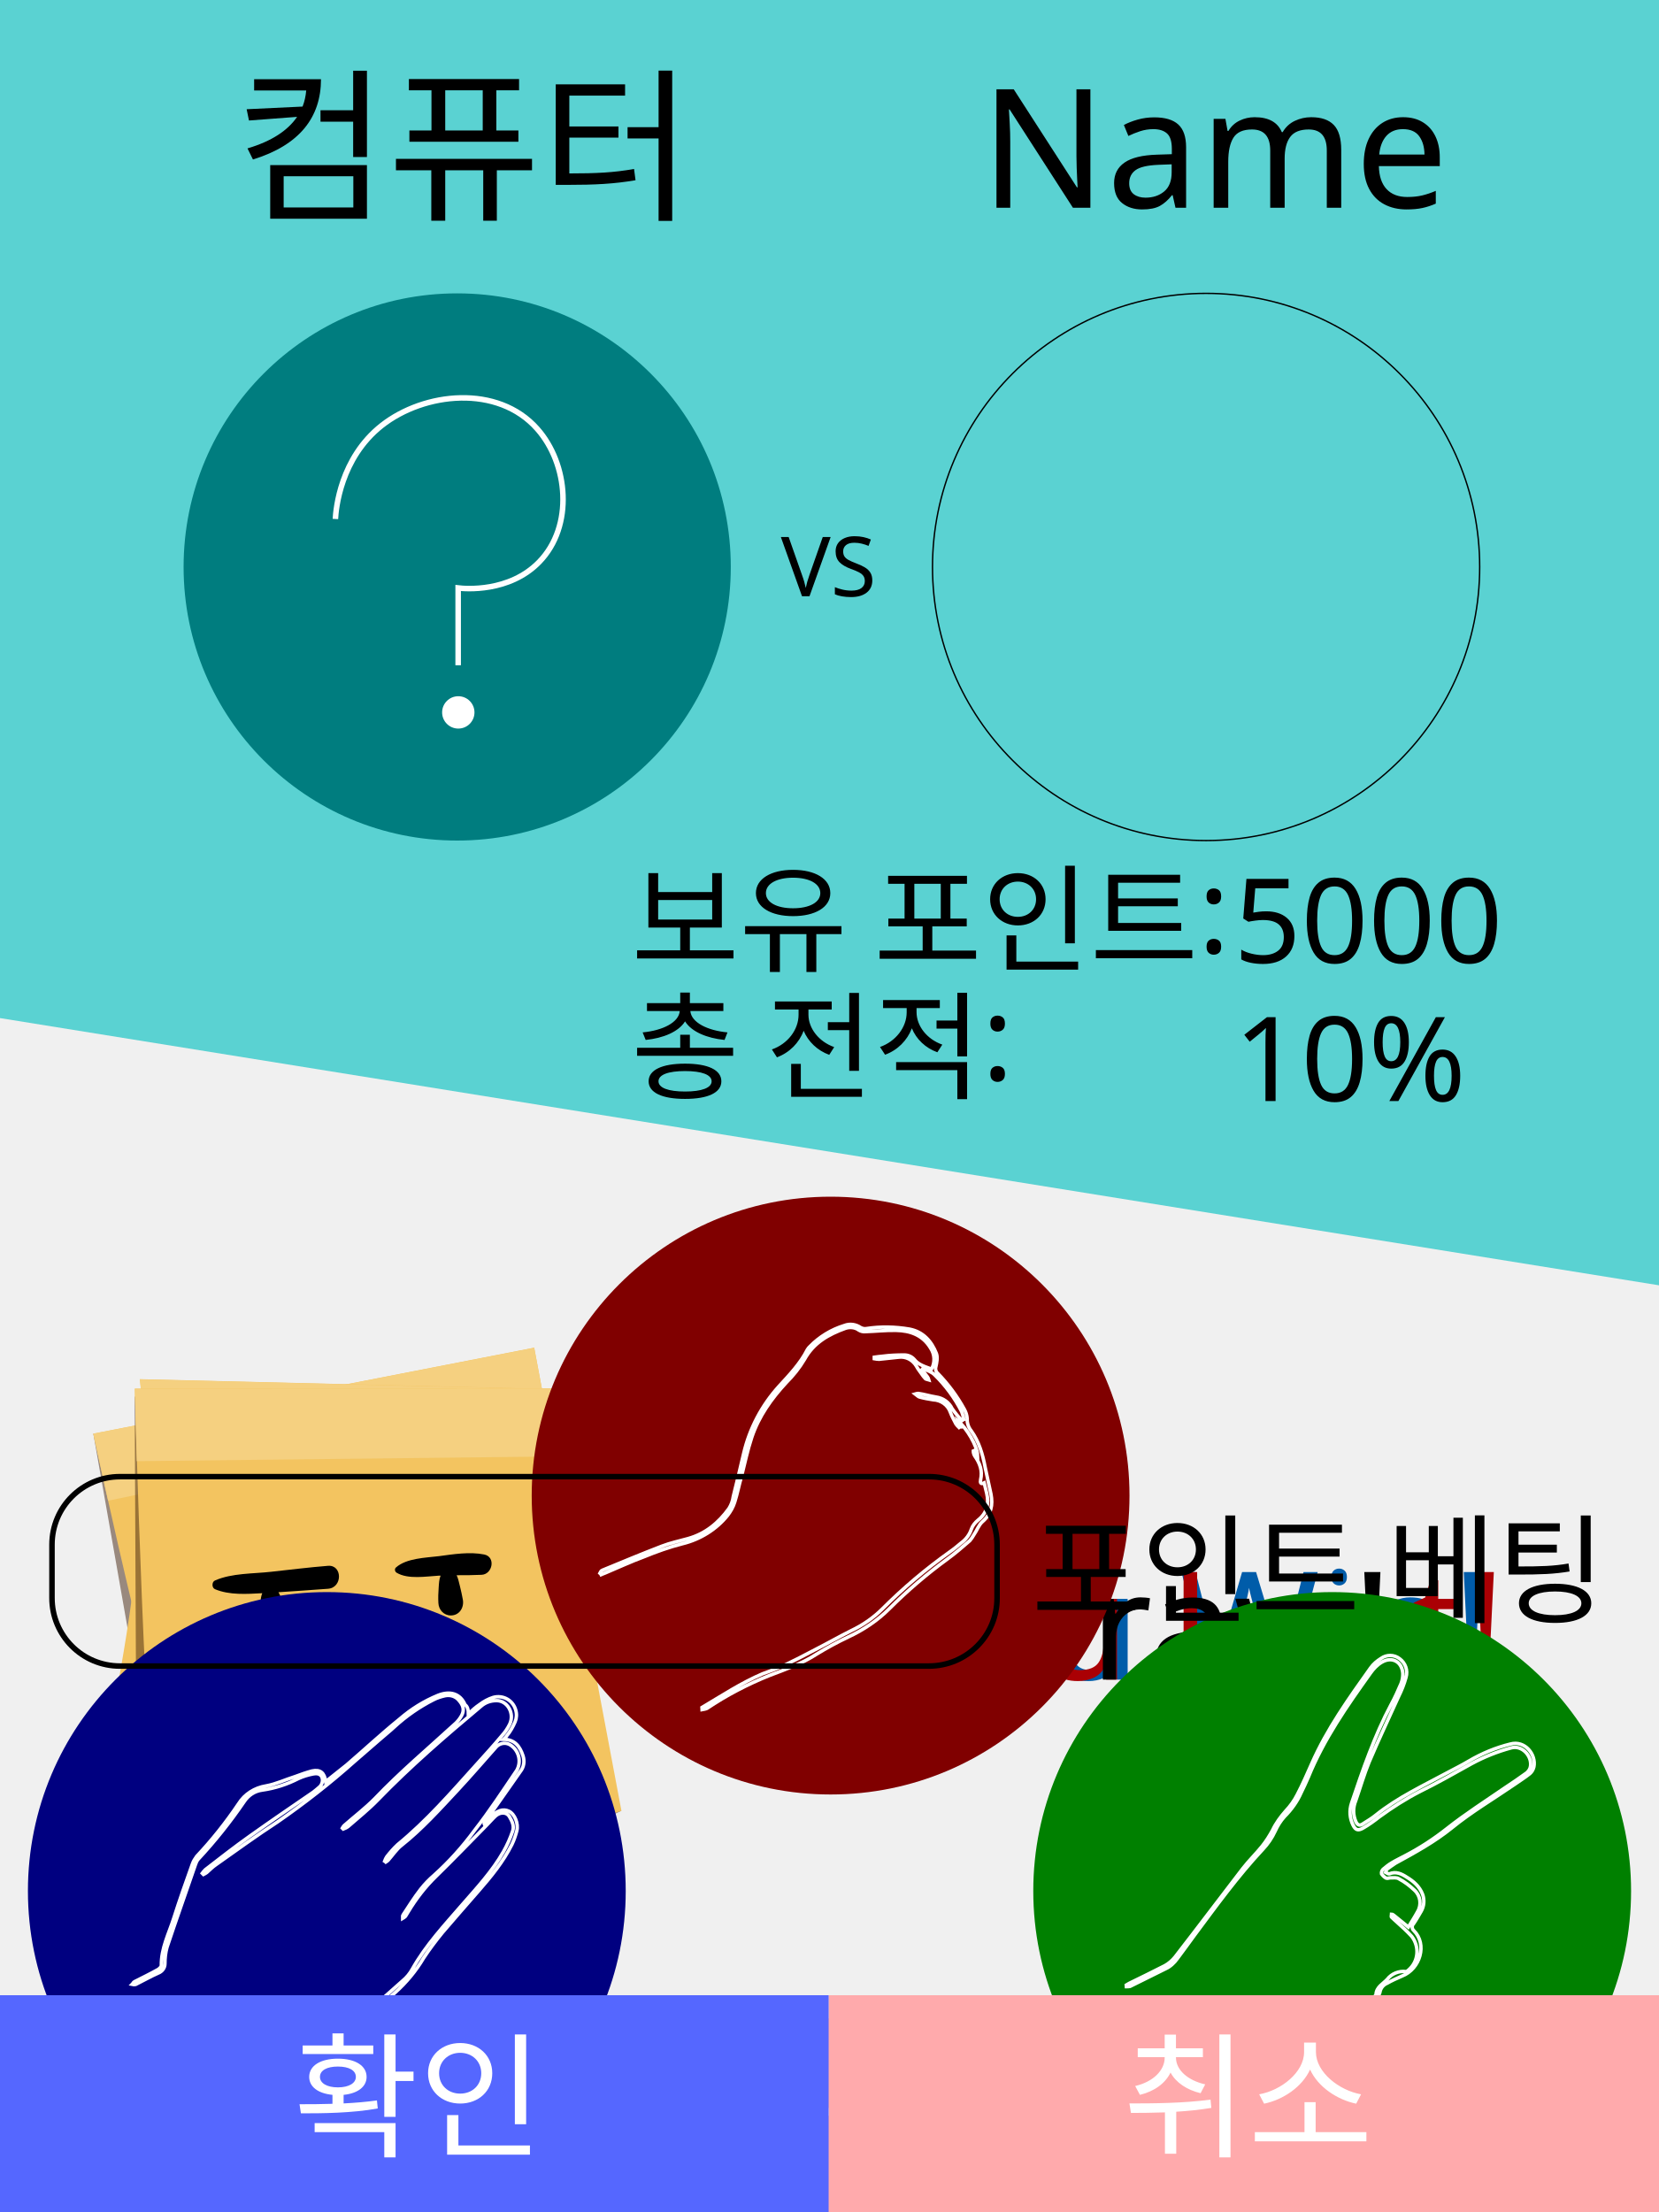
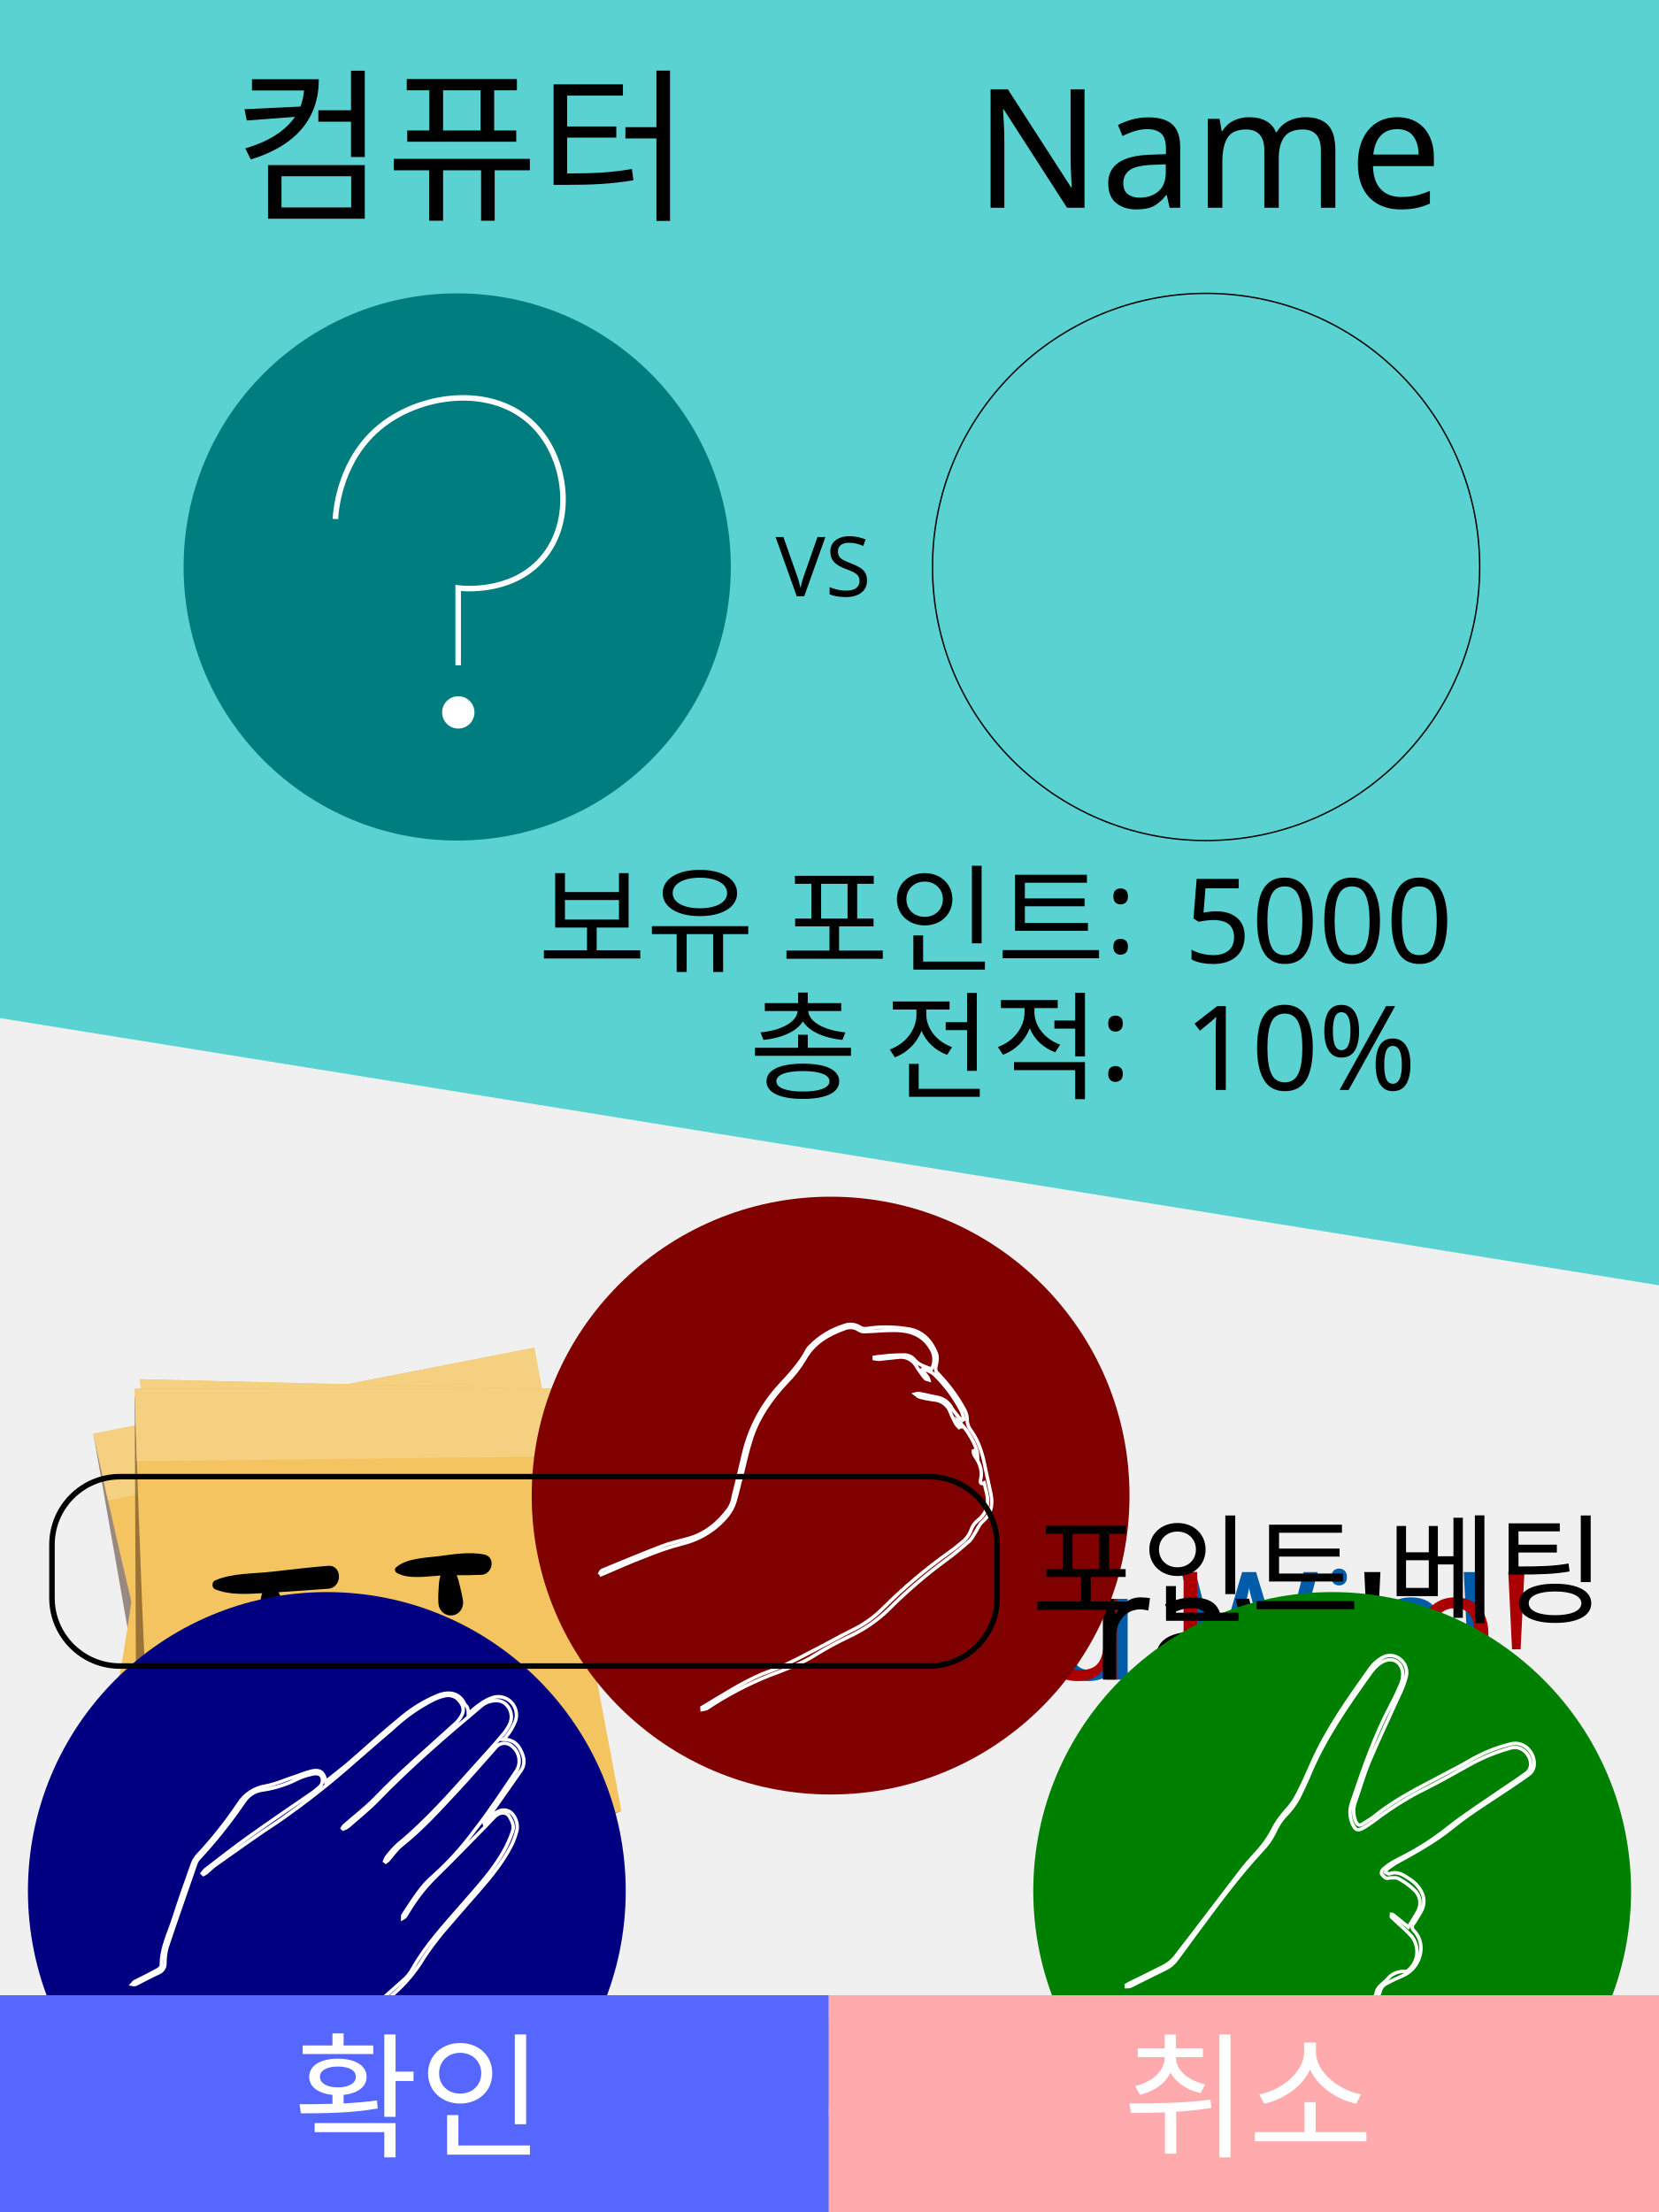
<svg xmlns="http://www.w3.org/2000/svg" version="1.1" id="레이어_1" x="0px" y="0px" viewBox="0 0 1200 1600" style="enable-background:new 0 0 1200 1600;" xml:space="preserve">
  <style type="text/css">
	.st0{fill:#5AD2D2;}
	.st1{fill:none;}
	.st2{opacity:0.5;fill:#42210B;enable-background:new    ;}
	.st3{fill:#F3C460;}
	.st4{fill:#F5D080;}
	.st5{fill:#005CA9;}
	.st6{font-family:'NanumBarunGothic';}
	.st7{font-size:108.928px;}
	.st8{fill:#AA0004;}
	.st9{fill:#FFAAAC;}
	.st10{fill:#FFFFFF;}
	.st11{font-family:'NanumBarunGothicBold';}
	.st12{font-size:79.555px;}
	.st13{fill:#008000;}
	.st14{fill:none;stroke:#FFFFFF;stroke-width:2.5;}
	.st15{fill:#800000;}
	.st16{fill:#000080;}
	.st17{fill:#5567FF;}
	.st18{font-size:98.38px;}
	.st19{font-size:86.16px;}
	.st20{fill:none;stroke:#000000;stroke-width:4;stroke-miterlimit:10;}
	.st21{font-size:120px;}
	.st22{fill:#007D7F;}
	.st23{fill:none;stroke:#FFFFFF;stroke-width:4;}
	.st24{fill:none;stroke:#000000;}
	.st25{font-size:60px;}
	.st26{font-size:85px;}
</style>
  <g id="Background">
    <polygon class="st0" points="1200,929.7 -0.7,736.3 -0.7,0 1200,0  " />
    <polygon class="st1" points="-0.7,738.4 1200,931.7 1200,1668 -0.7,1668  " />
  </g>
  <g id="result">
    <g id="win">
      <g>
        <g>
          <path class="st2" d="M67.5,1037l57.8,328.3c0,0,214.3-3.5,324.2-55.5L67.5,1037z" />
          <path class="st3" d="M67.5,1037c0,0,52,243.8,80,306.4c0,0,145.8,20.2,302-33.6l-63.1-335L67.5,1037z" />
          <path class="st4" d="M78.2,1085.5c-6.6-29.2-10.7-48.5-10.7-48.5l318.9-62.1l8.4,44.9L78.2,1085.5z" />
        </g>
        <g>
          <path class="st5" d="M215.1,1177.2c15.1-8.2,21.7-28.2,21.4-44.3c-0.3-14.8-11.5-41.6-30.9-35.7c-1.7,0.5-2.7,2.5-1.7,4.1      c6.5,10.3,16.3,15.3,17.7,28.5c1.2,10.8-2.1,22.9-9.6,30.9c-8.4,8.9-18.5,4.5-26.2-2.9c-13.9-13.3-8.1-38.8,10.3-45      c2.5-0.8,1.9-4.2-0.6-4.4c-5.8-0.5-9.3-1.5-14.8,1.2c-5.3,2.7-9,6.6-12.3,11.5c-6.6,10.2-5.7,25.3-0.6,35.8      C176.2,1174.7,196.5,1187.3,215.1,1177.2z" />
          <path class="st5" d="M191.9,1139c-1.3,1.8-1.2,4.2-0.8,6.2c0.5,2.8,3.6,4.7,6.2,4.7c2.6,0,5-1.7,6-4.1c0.6-0.9,0.9-1.9,1-3.1      c0.2-0.8,0.2-1.6-0.1-2.5c-0.4-1.5-1.4-2.7-2.7-3.5c-1.2-0.7-2.4-1.2-3.8-1.2c-0.6,0-1.3,0.1-1.9,0.3      C194.1,1136.3,192.9,1137.7,191.9,1139z" />
          <path class="st5" d="M306.5,1152.1c33.2-5.2,35.2-60,9.7-75.6c-1.7-1.1-3.6,1-2.7,2.7c8.5,15.4,19.3,50-4.7,58.1      c-11.8,4-24.9-5.2-30.4-15c-2.7-4.9-3.3-10.9-2.3-16.3c0.8-4.3,5.5-12.6,9.5-14.8c2.5-1.4,0.7-4.8-1.8-4.3      c-4,0.7-6.8,0.1-10.8,1.9c-3.6,1.7-6.1,5.4-8.1,8.7c-4.5,7.6-4.3,16.9-2.3,25.1C267.3,1141.2,287.5,1155.1,306.5,1152.1z" />
          <path class="st5" d="M295.3,1121.8c1.9,0,3.8-0.8,5.1-2.1c0.9-0.9,1.5-2,1.9-3.2c0.3-1.3,0.3-2.6,0-3.9      c-0.1-0.4-0.1-0.8-0.2-1.1c-0.3-1.2-0.9-2.2-1.8-3.1c-1.3-1.3-3.1-2.1-5-2.1c-1.3,0-2.5,0.3-3.6,1c-1.4,0.8-3,2.5-3.3,4.2      c-0.1,0.4-0.1,0.8-0.2,1.1c-0.3,2-0.3,3.8,0.7,5.6C290.3,1120.4,292.7,1121.8,295.3,1121.8z" />
          <path class="st5" d="M358.4,1178.5c-1.7-4.7-8.4-5.2-10,0c-0.1,0.5-0.2,1-0.4,1.5c-26.4,3.7-52.8,12.7-78.5,19.3      c-15.2,3.9-30.5,7.5-45.9,10.6c-12.2,2.5-26.3,3.4-38.1,8c-3.4-0.3-7.1,2.9-6.2,7c6.7,30,29.3,56,54.1,73      c25,17.2,55.9,21.4,83.8,8.9c22.1-9.9,34.2-32.5,39.7-55c3-12.1,4.1-24.7,4.6-37.2C362,1202.4,362.7,1190,358.4,1178.5z       M346,1208.3c-0.1,10.5-0.8,21-2.5,31.3c-3.3,20-11.2,39.4-29.3,50c-23.2,13.7-50.8,7.2-72.3-6.3c-21.9-13.7-37.6-35-49.7-57.4      c9.7,0.7,20.1-1.4,29.2-2.6c15.5-2.1,31-5.3,46.3-8.6c15.1-3.2,30-6.8,45-10.5c11-2.7,22.4-4.7,33.5-7.7      C346,1200.4,346.1,1204.3,346,1208.3z" />
        </g>
      </g>
      <rect x="596" y="1123.2" class="st1" width="541.6" height="123.8" />
      <text transform="matrix(1 0 0 1 635.4898 1214.88)" class="st5 st6 st7">You Win!</text>
    </g>
    <g id="lose">
      <g>
        <g>
          <path class="st2" d="M415.9,1011l-9.6,340.3L81.8,1335c0,0,34.6-208.3,39.1-272.3C125.5,998.7,415.9,1011,415.9,1011z" />
          <path class="st3" d="M416,1005.2c0,0-14.6,292.9-25.9,336l-327.7-18.6c0,0,53.7-200.5,38.8-325L416,1005.2z" />
          <path class="st4" d="M104.1,1046.9c-0.2-13.6-1.5-36.9-3-49.2l314.8,7.6c0,0-1.4,29.6-2.7,52.4L104.1,1046.9z" />
        </g>
        <g>
          <path class="st8" d="M221.2,1177.4c3.7,0.3,6.1-4.4,4.2-7.4c-5.7-9.3-13.9-14.9-22.3-21.6c-9.6-7.8-18.7-16.1-26.9-25.4      c-9.3-10.6-25.2,5.2-15.5,15.5c8.4,8.9,17.6,16.9,27.5,24.1C198.5,1169.9,208.4,1176.5,221.2,1177.4z" />
          <path class="st8" d="M344.6,1123.1c-10.8,6.9-21.5,14.2-32.3,21.3c-10,6.6-21.6,13.4-29.2,22.8c-5.4,6.7,1.2,15.4,9,11.7      c10.4-4.9,19.9-12.1,29.9-17.9c11.1-6.5,22.7-12.2,33.6-19C367.5,1134.5,356.5,1115.6,344.6,1123.1z" />
          <path class="st8" d="M289.9,1123.4c19.7,10.2,46.4-15.6,56.6-30.2c5.5-7.8-7.1-17.5-13.2-10.2c-6.1,7.2-11.8,14.4-19.4,20.1      s-17.7,7.6-24.8,13.8C287.1,1118.7,287.6,1122.3,289.9,1123.4z" />
          <path class="st8" d="M197,1115.5c4.9,3.4,10.9,5.9,16.8,6.8c6.5,1,11.3-0.8,17.5-2.2c4-0.9,3.8-6.8,0-7.9      c-7.2-2-16.8-7.3-22.7-11.9c-7.5-5.9-10.2-15.2-17.6-20.7c-5.9-4.4-12.2,1.8-13,7.4C176.6,1098.4,188.7,1109.7,197,1115.5z" />
          <path class="st8" d="M318.3,1240.5c-17.4,5.3-34.8,11-52,17l0,0c-1.6-4.8-4-9.3-5.6-14.1c-0.8-2.3-1.3-4.7-1.7-7      c7-0.8,14.1-1.8,21.2-3.1c0,4,0.5,8.1,2.8,11.1c5,6.6,14,4.1,15-4.1c0.4-3.5-1.1-7-1.9-10.3v-0.1c5.9-1.5,11.6-3.2,17.2-5.2      c13.1-4.7,8-24.4-5.8-21c-22.2,5.4-43.9,11-66.4,14.8c-11.3,1.9-22.6,3.1-33.9,4.5c-11,1.4-23.7,0.8-34.1,4.8      c-4.4,1.7-4.4,7.3,0,9c1,0.4,2,0.7,3,1c-0.9,1-1.6,2.2-1.6,3.6c-0.4,8,1.4,16.2,1.7,24.2c0.4,9.6-0.3,19-1,28.5      c-0.8,10,10.4,12.1,16.5,7.1c20.4-3.3,40.8-12.9,60.2-19.3c23.9-7.9,48.1-15,72.4-21.3C336.8,1257.2,331.1,1236.7,318.3,1240.5z       M203,1239.8c0,3.5,0.5,7.1,0.8,10.5c0.8,7.3,1.4,14.7,3.1,21.9c0.6,2.7,2,4.6,3.6,5.8c-5.1,2.2-10.2,4.6-14.9,7.3      c0.5-15.4-2.1-34.5-11-45.9C190.7,1240.1,197,1239.9,203,1239.8z M227.6,1271.4c0.3-1.5,0.4-3.1,0-4.9      c-1.4-6.3-3.1-12.5-4.7-18.7c-0.7-2.7-1.3-5.5-2.1-8.3c7.6-0.3,15.1-0.9,22.6-1.5c0.3,0,0.6-0.1,0.8-0.1      c-0.5,8.9,2,18.8,6.4,25.2c-1.3,0.5-2.7,1-4,1.4C240.5,1266.8,234.1,1269,227.6,1271.4z" />
        </g>
      </g>
      <rect x="596" y="1123.2" class="st1" width="541.6" height="123.8" />
-       <text transform="matrix(1 0 0 1 627.8111 1214.88)" class="st8 st6 st7">You Lost!</text>
+       <text transform="matrix(1 0 0 1 627.8111 1214.88)" class="st8 st6 st7">You Lose!</text>
    </g>
    <g id="draw">
      <g>
        <g>
          <path class="st2" d="M97.4,1010.2l1.6,340.4l324.8-8.7c0,0-29.7-209-32.7-273.1C388.1,1004.7,97.4,1010.2,97.4,1010.2z" />
          <path class="st3" d="M97.5,1004.4c0,0,7.7,293.2,18,336.5l328.1-10.9c0,0-49-201.8-31.2-325.8L97.5,1004.4z" />
          <path class="st4" d="M408.3,1053.4c0.6-13.6,2.3-36.8,4.1-49.1l-314.9,0.2c0,0,0.7,29.6,1.4,52.4L408.3,1053.4z" />
        </g>
        <g>
          <path d="M350.2,1124.4c-10.5-2.1-22.2-0.2-32.6,1.2c-9.7,1.2-23.5,1.4-31.2,8.2c-1.2,1.1-0.8,3,0.5,3.8c8.4,5,21.4,2.6,30.7,2.1      c0.4,0,0.7,0,1.1,0c-1.1,2.6-1.2,5.8-1.4,8.7c-0.3,3.7-0.4,7.4-0.2,11.1c0.2,4.9,3.9,9,9,9c6.2,0,9.7-5.7,8.7-11.4      c-0.6-3.2-1.3-6.5-2.1-9.7c-0.7-2.6-1.2-5.5-2.4-8c6,0,12,0,18-0.3C356.3,1138.8,358.8,1126.1,350.2,1124.4z" />
          <path d="M203.6,1183.2c4.6-2.7,5.2-7.8,3.2-12.3c1.3,3-0.1-1.3-0.3-2.2c-0.6-2.2-1.1-4.4-1.6-6.6c-0.8-3.4-1.6-7.3-3.5-10.4      c11.9-0.7,23.9-1.7,35.8-2.5c10.7-0.7,10.6-17.5,0-16.6c-13.7,1.1-27.3,2.8-41,4.3c-13.2,1.5-28.4,0.9-40.7,6.3      c-2.4,1-2.4,5.3,0,6.3c10.5,4.4,22.9,3.5,34.2,2.9c-1.6,3.9-1.4,8.9-1.1,13c0.3,5.1,0.7,9.9,2.8,14.6      C193.3,1184.4,199.8,1185.4,203.6,1183.2z" />
          <path d="M342.9,1247.4c-1.2,0.9-2.3,1.9-3.4,3c-23-15.1-52.2-21.8-79.5-21.2c-23.2,0.6-57.6,14.1-55.4,42.3      c-3.9-0.3-7.8,0.6-11,3.5c-1.7,1.6-0.6,3.9,1.2,4.7c2.9,1.2,6.2,1.5,8.9,3c2.9,1.5,4.1,4.3,5.8,6.9c1.8,2.6,4.6,4,7.8,3.2      c3.3-0.9,6.2-5,4.8-8.5c-1.8-4.4-5.7-8.3-10.2-10.6c4.6-10.1,7-19,17.2-25.3c10.1-6.2,22.9-7,34.5-6.5      c21.4,0.9,49.1,8.7,65,23.7c0.1,0.1,0.3,0.3,0.4,0.4c-0.4,0.8-0.8,1.6-1.1,2.4c-3.8,8.3,8.2,15.7,12.5,7.3      c3.8-7.5,7-17.4,6.8-25.9C347.1,1247.9,344.7,1246.1,342.9,1247.4z" />
        </g>
      </g>
      <rect x="596" y="1123.2" class="st1" width="541.6" height="123.8" />
      <text transform="matrix(1 0 0 1 708.9615 1214.88)" class="st6 st7">Draw!</text>
    </g>
    <g id="init">
      <rect y="1460" class="st9" width="1200" height="140" />
      <text transform="matrix(1 0 0 1 459.672 1561.863)" class="st10 st11 st12">돌아가기</text>
    </g>
  </g>
  <g id="selection">
    <g id="scissor">
      <circle class="st13" cx="963.6" cy="1367.8" r="216.2" />
      <path class="st14" d="M885.1,1512.3c0.2,0.4,0.2,0.9,0.4,1.3c1.3,0,2.4-0.4,3.5-0.9c5.5-2.9,10.8-6,16.3-8.8    c1.3-0.7,2.9-1.3,4.4-1.8c3.7-0.7,7.5-1.8,11-3.1c7.7-4,15.2-8.2,22.7-12.8c19.2-12.1,35.3-27.8,52.9-42.1    c0.9-0.7,1.5-1.8,1.8-2.9c0.4-2.9,2.4-5.5,5.1-6.6c3.5-2,7.3-3.7,11-5.3c13-5.1,18.5-22.9,8.4-32.9c-1.3-1.1-1.5-3.3-0.4-4.6    l0.2-0.2c2-2.9,3.7-6,5.5-9c2.2-3.7,2.6-8.4,1.1-12.4c-2.2-5.7-6.6-9.5-11.5-12.4c-3.7-2.4-7.7-4.4-12.6-2.4    c-0.7,0.2-1.8-0.7-2.6-1.1c0.4-0.9,0.4-2,1.1-2.4c2-1.5,4-2.9,6-4.2c14.1-7.7,28.2-15.4,40.8-25.6c14.1-11.5,30.2-21,45.2-31.3    c3.7-2.6,7.7-5.1,11.2-7.9c1.5-1.3,2.4-2.9,2.9-4.9c1.8-8.8-6.4-19.4-17-16.5c-10.6,2.6-20.7,6.8-30.2,12.4    c-4.9,2.9-9.7,5.3-14.6,7.9c-17.9,9.7-36.6,18.3-52.5,31.1c-2.9,2.4-6.4,4.4-9.5,6.4c-2.2,1.5-3.7,0.9-4.9-1.5    c-2.2-4.9-2.2-10.4-0.2-15.2c3.3-9.5,6-19,9.7-28c6.8-16.1,14.3-31.8,21.4-47.6c2.2-4.4,4-9,5.3-13.7c1.5-5.1-0.4-10.4-4.6-13.5    c-4-3.1-9.5-3.1-13.5-0.2c-2.9,1.8-5.5,4-7.5,6.8c-15.7,22.1-31.5,44.1-42.6,69.3c-3.3,7.5-6.6,15-10.4,22.3    c-2.2,4.4-5.1,8.4-8.4,11.9c-3.7,4.2-7.1,8.8-9.5,13.9c-2.2,4-4.6,7.9-7.5,11.5c-4.4,5.5-9.7,10.6-14.1,16.3    c-16.3,21.2-32.4,42.6-49,64c-2,2.4-4.4,4.6-7.3,6.2c-8.6,4.4-17.2,8.6-25.8,12.8c-0.7,0.4-1.5,0.9-2.2,1.3c0,0.4,0.2,0.7,0.2,1.1    c0.9,0,1.8,0,2.6-0.2c8.6-4.2,17.2-8.6,25.8-12.8c3.3-1.5,6.2-4.2,8.4-7.3c4-5.5,8.2-11,12.1-16.5c15.9-21.4,31.5-43,49.8-62.6    c3.5-3.7,6.6-8.2,8.8-13c1.8-4,4-7.5,6.8-10.6c5.1-5.1,9.3-11,12.1-17.4c1.8-3.7,3.5-7.3,5.1-11c11.2-27.6,28-51.6,45-75.4    c2.2-3.1,4.9-6,8.2-7.9c7.5-4.4,14.8-0.2,15.2,8.4c0,2.4-0.4,4.9-1.3,7.1c-2.2,5.1-4.4,10.1-7.1,15    c-12.1,22.7-20.5,47.2-28.7,71.5c-1.8,5.3-1.3,11,1.1,15.9c1.8,3.5,3.5,4.2,7.1,2.2c4.2-2.4,8.2-5.3,11.9-8.2    c9.3-6.8,19-13,29.3-18.3c12.6-6.2,24.9-13.2,37.3-20.1c9-4.9,18.7-8.8,28.7-11.5c7.7-2.2,15,5.5,14.1,13c-0.2,2-1.3,3.7-2.9,5.1    c-5.1,3.7-10.1,7.1-15.4,10.6c-14.1,9.7-28.7,19-42.1,29.6c-9.5,7.5-19.6,14.1-30.2,19.6c-3.3,1.8-6.6,3.3-9.9,5.3    c-2.2,1.3-4.2,2.9-6.2,4.6c-0.9,0.9-1.3,2.2-1.1,3.3c0.9,1.3,2,2.4,3.3,3.1c0.9,0.4,2.2-0.2,3.1-0.2c2.2,0,4.6-0.4,6.2,0.7    c4.2,2.2,7.9,5.1,11.2,8.2c4.4,4,5.3,10.6,2.2,15.7c-2,3.7-4.2,7.1-6.6,11c-3.7-3.1-7.1-5.7-10.6-8.6c-0.4-0.2-0.9-0.7-1.5-0.7    c0,0.7-0.4,1.5-0.2,2c1.3,1.3,2.6,2.4,4,3.7c3.7,3.3,7.3,6.6,10.8,10.4c5.7,7.5,4.9,18.1-2.4,24.3c-0.7,0.4-1.3,1.3-1.8,1.1    c-5.1-0.7-10.4,1.5-13.5,5.5c-2.9,3.3-7.9,5.5-8.2,11c0,0.7-1.1,1.5-1.8,2.2c-9.5,7.9-18.5,16.1-28.2,23.8    c-17.9,14.1-35.5,28.2-58.5,33.7C899.4,1503.1,892.3,1508.6,885.1,1512.3z" />
    </g>
    <g id="rock">
      <circle class="st15" cx="600.8" cy="1081.8" r="216.2" />
      <path class="st14" d="M507.7,1235.1c0,0.4,0.2,0.9,0.2,1.5c1.1-0.2,2.4-0.4,3.5-0.9c14.1-9.5,29.3-17.4,45.2-23.8    c11.5-4.4,23.2-8.4,33.7-15.2c7.5-4.6,15.2-8.8,23.2-12.6c11-5.1,21.2-11.9,29.8-20.5c13-13,27.1-25.1,42.1-36    c5.5-4,10.8-8.6,16.1-13.2c1.1-1.3,2-2.6,2.9-4.2c2.2-3.1,3.5-7.1,6.2-9.5c6.4-5.5,7.7-12.1,6.2-19.9c-1.3-6.4-2.9-13-4.2-19.4    c-1.8-9.5-4.4-18.5-10.1-26.5c-2-2.4-3.1-5.7-2.9-8.8c-0.2-2.4-0.9-4.6-2-6.6c-5.3-9.7-11.7-18.3-19.4-26.2    c-1.3-1.1-1.8-3.1-1.3-4.6c0.7-3.1,1.5-6.8,0.4-9.7c-3.5-8.8-9.5-15.7-19.4-17.6c-10.4-1.8-21-2-31.3-0.4c-1.3,0.2-2.6,0-4-0.7    c-3.5-2.4-7.9-3.1-11.9-1.5c-9.5,2.9-18.1,8.2-24.9,15.2c-0.7,0.7-1.3,1.3-1.8,2.2c-5.1,10.1-13,18.3-20.5,26.5    c-12.6,13.9-21.4,30.7-25.6,48.7c-2.4,10.4-4.9,20.7-7.5,31.1c-0.4,3.1-1.5,6-3.1,8.6c-7.5,10.4-17,18.3-29.6,21.8    c-6.4,1.8-12.8,3.1-19,5.5c-14.3,5.5-28.7,11.5-43,17.4c-0.9,0.2-1.3,1.3-1.8,2.2c0.2,0.2,0.7,0.4,0.9,0.9c0.9-0.4,2-0.7,2.9-1.1    c9.5-4,18.5-8.2,28-11.7c9-3.7,18.5-7.1,28-9.5c12.8-3.1,24.5-10.4,32.6-20.5c2.2-2.9,4-6,5.1-9.5c2-6.2,3.1-12.4,4.9-18.5    c2.4-9.5,4.4-19.2,7.5-28.5c5.1-15.2,14.1-27.8,24.9-39.5c5.1-5.1,9.5-10.6,13.2-16.8c6.6-12.1,17.4-18.1,29.6-22.5    c3.3-1.1,7.1-0.7,9.7,1.3c1.5,0.9,3.1,1.3,4.9,1.1c7.3-0.2,14.8-1.1,22.1-0.9c10.1,0.2,19.2,3.3,24.9,12.8    c3.1,4.6,3.3,10.4,0.7,15.2c-4.6-1.8-9.3-2.9-12.6-7.1c-1.8-2-4.4-3.1-7.1-3.1c-5.3,0-10.4,0.2-15.7,0.9c-2,0.2-4,0.4-6,0.7    c0,0.4,0,0.7,0,1.1c1.1,0.2,2.4,0.4,3.5,0.4c4.6-0.4,9.5-1.1,14.1-1.5c5.1-0.7,10.1,1.8,12.8,6.4c1.1,2,2.4,3.7,3.7,5.5    c0.9,1.3,1.8,2.6,2.9,3.7c0.4,0.4,1.5,0.4,2.4,0.7c-0.2-0.7-0.4-1.3-0.9-2c-1.3-1.8-2.6-3.5-4-5.3c0.2-0.2,0.4-0.4,0.7-0.9    c2.9,1.5,6.2,2.4,8.4,4.6c7.9,7.7,14.6,16.8,19.6,26.7c0.7,2,1.3,3.7,1.5,5.7c-0.4,0.2-0.9,0.4-1.3,0.7c-2.6-2.6-4.9-5.5-7.1-8.6    c-2.2-4.6-6.6-7.7-11.7-8.4c-4.4-0.7-8.4-2-12.8-2.6c-0.7,0-1.5,0.2-2.2,0.4c1.5,1.1,2.2,2,3.1,2.2c3.3,0.9,6.6,1.5,9.9,2    c5.5,0.2,10.6,3.7,12.4,9c1.1,2.9,2.6,5.7,4,8.4c0.7,0.9,1.3,1.8,2.2,2.6c0.2-0.2,0.7-0.4,0.9-0.4l-1.5-4.2    c6.2,4.9,13.9,18.3,14.1,24.5c-0.9-1.3-1.3-2.2-2-3.3c-0.4,0.2-0.7,0.2-1.1,0.4c0,1.3,0.4,2.6,1.1,3.7c3.7,5.3,5.7,10.6,4.2,17.2    c-0.4,2,0,3.5,2.6,2.2c0.7,2.6,1.1,5.1,1.8,7.5c1.8,7.7,0.2,14.3-6.2,19.4c-2.2,1.8-4,4-4.9,6.6c-1.3,4-4,7.5-7.3,9.9    c-2.6,2.2-5.5,4.6-8.4,6.6c-17.4,12.4-33.5,26-48.5,41c-6.6,6.6-14.3,11.9-22.7,15.9c-8.8,4.4-17.4,9.3-26,13.7    c-7.5,4-15.2,7.9-22.7,11.5c-5.1,2.2-10.4,4.2-15.4,6C536.3,1217.2,522.2,1226.5,507.7,1235.1z" />
    </g>
    <g id="paper">
      <circle class="st16" cx="236.4" cy="1367.8" r="216.2" />
      <path class="st14" d="M338.8,1239.7c2.6-2.4,5.3-4.9,8.2-6.8c2.9-2.2,6.2-4,9.7-5.1c7.1-2,14.3,2,16.3,9c0.9,2.9,0.7,6-0.4,8.6    c-1.5,3.5-3.5,7.1-6,10.1c-0.7,0.9-1.3,1.8-2.2,2.6c8.2,0.2,11.7,5.3,13.9,11.9c1.3,4,0.7,8.2-2,11.5    c-8.6,12.1-17.2,24.7-25.8,36.8c-0.2,0.4-0.4,0.9-0.2,1.3l4.6-5.1c4.4-4.9,9-6.4,13.2-4.4s7.1,9,5.7,14.3c-0.9,3.3-2,6.6-3.5,9.7    c-6.2,12.4-15,23.2-24,33.5c-8.8,10.1-17.6,20.1-26.2,30.2c-4.9,6-9.5,12.1-13.7,18.5c-5.5,9.3-12.4,17.6-20.5,24.9    c-18.7,16.8-37.5,33.7-58.2,48.7c-10.1,7.7-21.4,13.9-33.3,18.3c-5.5,2-10.8,4.9-16.1,7.1c-1.3,0.4-2.6,0.7-4,0.7    c0-0.4-0.2-0.9-0.2-1.1c4.4-2.2,8.8-4.2,13.2-6c20.5-6.8,37.9-18.7,54.3-32.6c16.8-14.1,33.1-28.9,49.6-43.5    c2.9-2.4,5.3-5.3,7.1-8.6c9.7-17.2,22.9-31.3,35.7-46.1c10.8-12.4,22.1-24.5,30.2-38.8c2.6-4.6,4.9-9.7,6.6-14.8    c1.3-3.7-0.4-7.3-2.4-10.6s-6.6-3.3-9.9-0.4c-2.2,2-4,4.2-6,6.2c-12.4,12.6-24.7,25.4-37.3,37.7c-7.7,7.5-14.3,16.1-19.9,25.4    c-0.7,1.1-1.3,2.2-2,3.3c-0.7,0.7-1.3,1.1-2,1.5c0-0.9-0.2-2,0.2-2.4c4.2-6.4,8.2-12.8,12.8-18.7c2.9-3.7,6.2-7.1,9.7-10.1    c10.8-9.7,20.5-20.5,29.1-32.2c11-14.1,20.7-28.9,30.7-43.7c3.7-6.6,1.3-15-5.3-18.7l0,0c-3.5-1.8-7.7-0.7-10.1,2.4    c-9,10.1-17.9,20.5-27.4,30.7c-13,13.9-25.6,28-40.6,39.9c-3.7,2.9-6.4,7.1-9.5,10.6c-0.4,0.4-1.1,1.1-1.8,1.5    c-0.2-0.2-0.4-0.4-0.9-0.7c0.4-1.1,0.9-2.2,1.5-3.1c2.4-3.1,5.1-6.2,7.9-8.8c21-17.2,38.6-37.5,56.7-57.6    c6.4-7.1,12.8-14.1,18.7-21.2c2.2-2.4,4.2-5.3,5.7-8.4c3.7-7.9-1.8-17.2-9.7-17c-4,0-7.9,1.3-11,4c-25.8,21.6-51.4,43.7-74.8,67.9    c-6.6,6.8-14.1,12.8-21.2,19c-1.1,0.9-2.4,1.5-3.7,2c-0.2-0.2-0.4-0.4-0.7-0.7c0.4-0.7,0.7-1.1,1.3-1.8    c7.5-6.6,15.4-12.6,22.3-19.6c18.5-19.4,39-36.6,58.7-54.7c1.5-1.5,2.9-3.3,4-5.3c2.2-4,1.1-7.5-1.8-10.8    c-2.4-3.1-6.4-4.4-10.4-3.5c-2.9,0.7-5.5,1.5-8.2,2.9c-10.1,5.1-19.6,11.7-28,19.4c-3.5,3.3-7.5,6.4-11.2,9.7    c-6,5.3-12.1,10.4-18.1,15.7c-17.6,15.7-36.2,30.2-55.4,43.5c-15.2,9.9-29.8,20.5-44.8,31.1c-2.2,1.5-4.2,3.5-6.4,5.5    c-0.7,0.4-1.5,1.1-2.4,1.5l-0.9-0.9c0.7-0.9,1.3-1.8,2.2-2.6c10.6-8.2,21.2-16.5,32.2-24.3c15.2-10.8,30.4-21.2,45.9-31.8    c1.3-0.9,2.6-2.2,4-3.3c2.4-1.8,3.3-5.1,2.2-7.7c-1.3-2.6-4-2.6-6.2-2.2c-3.7,0.7-7.3,1.8-10.6,3.3c-8.2,4.2-17,7.1-26.2,8.4    c-5.5,0.7-10.1,3.7-13.2,8.4c-10.1,14.8-21.2,28.7-33.3,41.7c-0.9,1.1-1.5,2.4-2,4c-6.8,19.9-13.9,39.7-20.5,59.6    c-1.1,4-1.5,7.9-1.5,11.9c0,3.1-2,5.7-4.9,6.8c-5.5,2.4-10.8,5.5-16.3,8.2c-0.9,0.2-1.8,0.2-2.6,0c0.7-0.7,1.1-1.8,1.8-2    c5.7-2.9,11.5-5.7,17-8.8c1.1-0.7,2.4-2,2.4-2.9c-0.2-12.4,5.5-23.2,9-34.2c4.2-13.2,8.8-26.2,13.5-39.3c0.7-2,1.8-3.7,3.1-5.5    c11-11.7,21.2-24.5,30.2-37.9c4.4-7.1,11.7-11.7,19.9-13c7.3-1.3,14.1-4.6,21.2-6.8c4-1.5,7.9-2.9,12.1-4c6-1.3,9,1.3,9.9,7.7    c5.3-4.2,10.4-8.2,15.2-12.1c12.8-11,25.1-22.5,38.2-33.1c8.4-7.3,17.6-13,27.8-17.2c8.8-3.5,16.1-1.3,19.6,6.8    C338.3,1234.4,338.8,1237,338.8,1239.7z" />
    </g>
  </g>
  <g id="submit">
    <g id="confirm">
      <rect x="-0.5" y="1443.2" class="st17" width="600" height="156.8" />
      <text transform="matrix(1 0 0 1 212.2453 1552.838)" class="st10 st11 st18">확인</text>
    </g>
    <g id="cancel">
      <rect x="599.5" y="1443.2" class="st9" width="600.5" height="156.8" />
      <text transform="matrix(1 0 0 1 812.2448 1552.839)" class="st10 st11 st18">취소</text>
    </g>
-     <text transform="matrix(1 0 0 1 746.0547 1167.36)" class="st11 st19">포인트 베팅</text>
+     <text transform="matrix(1 0 0 1 746.0541 1167.36)" class="st11 st19">포인트 베팅</text>
    <path class="st20" d="M671.9,1205.1H86.8c-27.3,0-49.2-22.1-49.2-49.2v-38.6c0-27.3,22.1-49.2,49.2-49.2H672   c27.3,0,49.2,22.1,49.2,49.2v38.6C721.3,1183,699.2,1205.1,671.9,1205.1z" />
  </g>
  <g id="ui">
-     <text transform="matrix(1 0 0 1 170.1345 150.2895)" class="st11 st21">컴퓨터</text>
+     <text transform="matrix(1 0 0 1 168.5749 150.2895)" class="st11 st21">컴퓨터</text>
    <g id="username">
-       <text transform="matrix(1 0 0 1 709.1414 150.2898)" class="st11 st21">Name</text>
+       <text transform="matrix(1 0 0 1 704.8826 150.2898)" class="st11 st21">Name</text>
    </g>
    <g id="question">
      <circle class="st22" cx="330.7" cy="410.1" r="197.9" />
      <path class="st23" d="M242.6,375.4c0.4-7.3,3.6-44,33.5-67.6c30.7-24.2,84-29.9,112.5,2.4c22.4,25.2,26.7,70.3,1.4,96.3    c-21.6,22.2-53.7,19.4-58.6,18.8v55.9" />
      <circle class="st10" cx="331.5" cy="515.3" r="11.7" />
    </g>
    <g id="myselect">
      <circle class="st24" cx="872.4" cy="410.1" r="197.9" />
    </g>
-     <text transform="matrix(1 0 0 1 564.8245 431.29)" class="st11 st25">VS</text>
-     <text id="my_rate" transform="matrix(1 0 0 1 892.4869 796.4158)" class="st11 st26">10%</text>
-     <text id="my_point" transform="matrix(1 0 0 1 892.4868 696.416)" class="st11 st26">5000</text>
-     <text transform="matrix(1 0 0 1 456.5911 696.4158)" class="st11 st26">보유 포인트: </text>
-     <text transform="matrix(1 0 0 1 456.5911 788.4158)" class="st11 st26">총 전적:</text>
+     <text transform="matrix(1 0 0 1 561.015 431.29)" class="st11 st25">VS</text>
+     <text id="my_rate" transform="matrix(1 0 0 1 856.4864 788.4155)" class="st11 st26">10%</text>
+     <text id="my_point" transform="matrix(1 0 0 1 856.4869 696.416)" class="st11 st26">5000</text>
+     <text transform="matrix(1 0 0 1 389.1672 696.4158)" class="st11 st26">보유 포인트: </text>
+     <text transform="matrix(1 0 0 1 541.8469 788.4158)" class="st11 st26">총 전적:</text>
  </g>
</svg>
